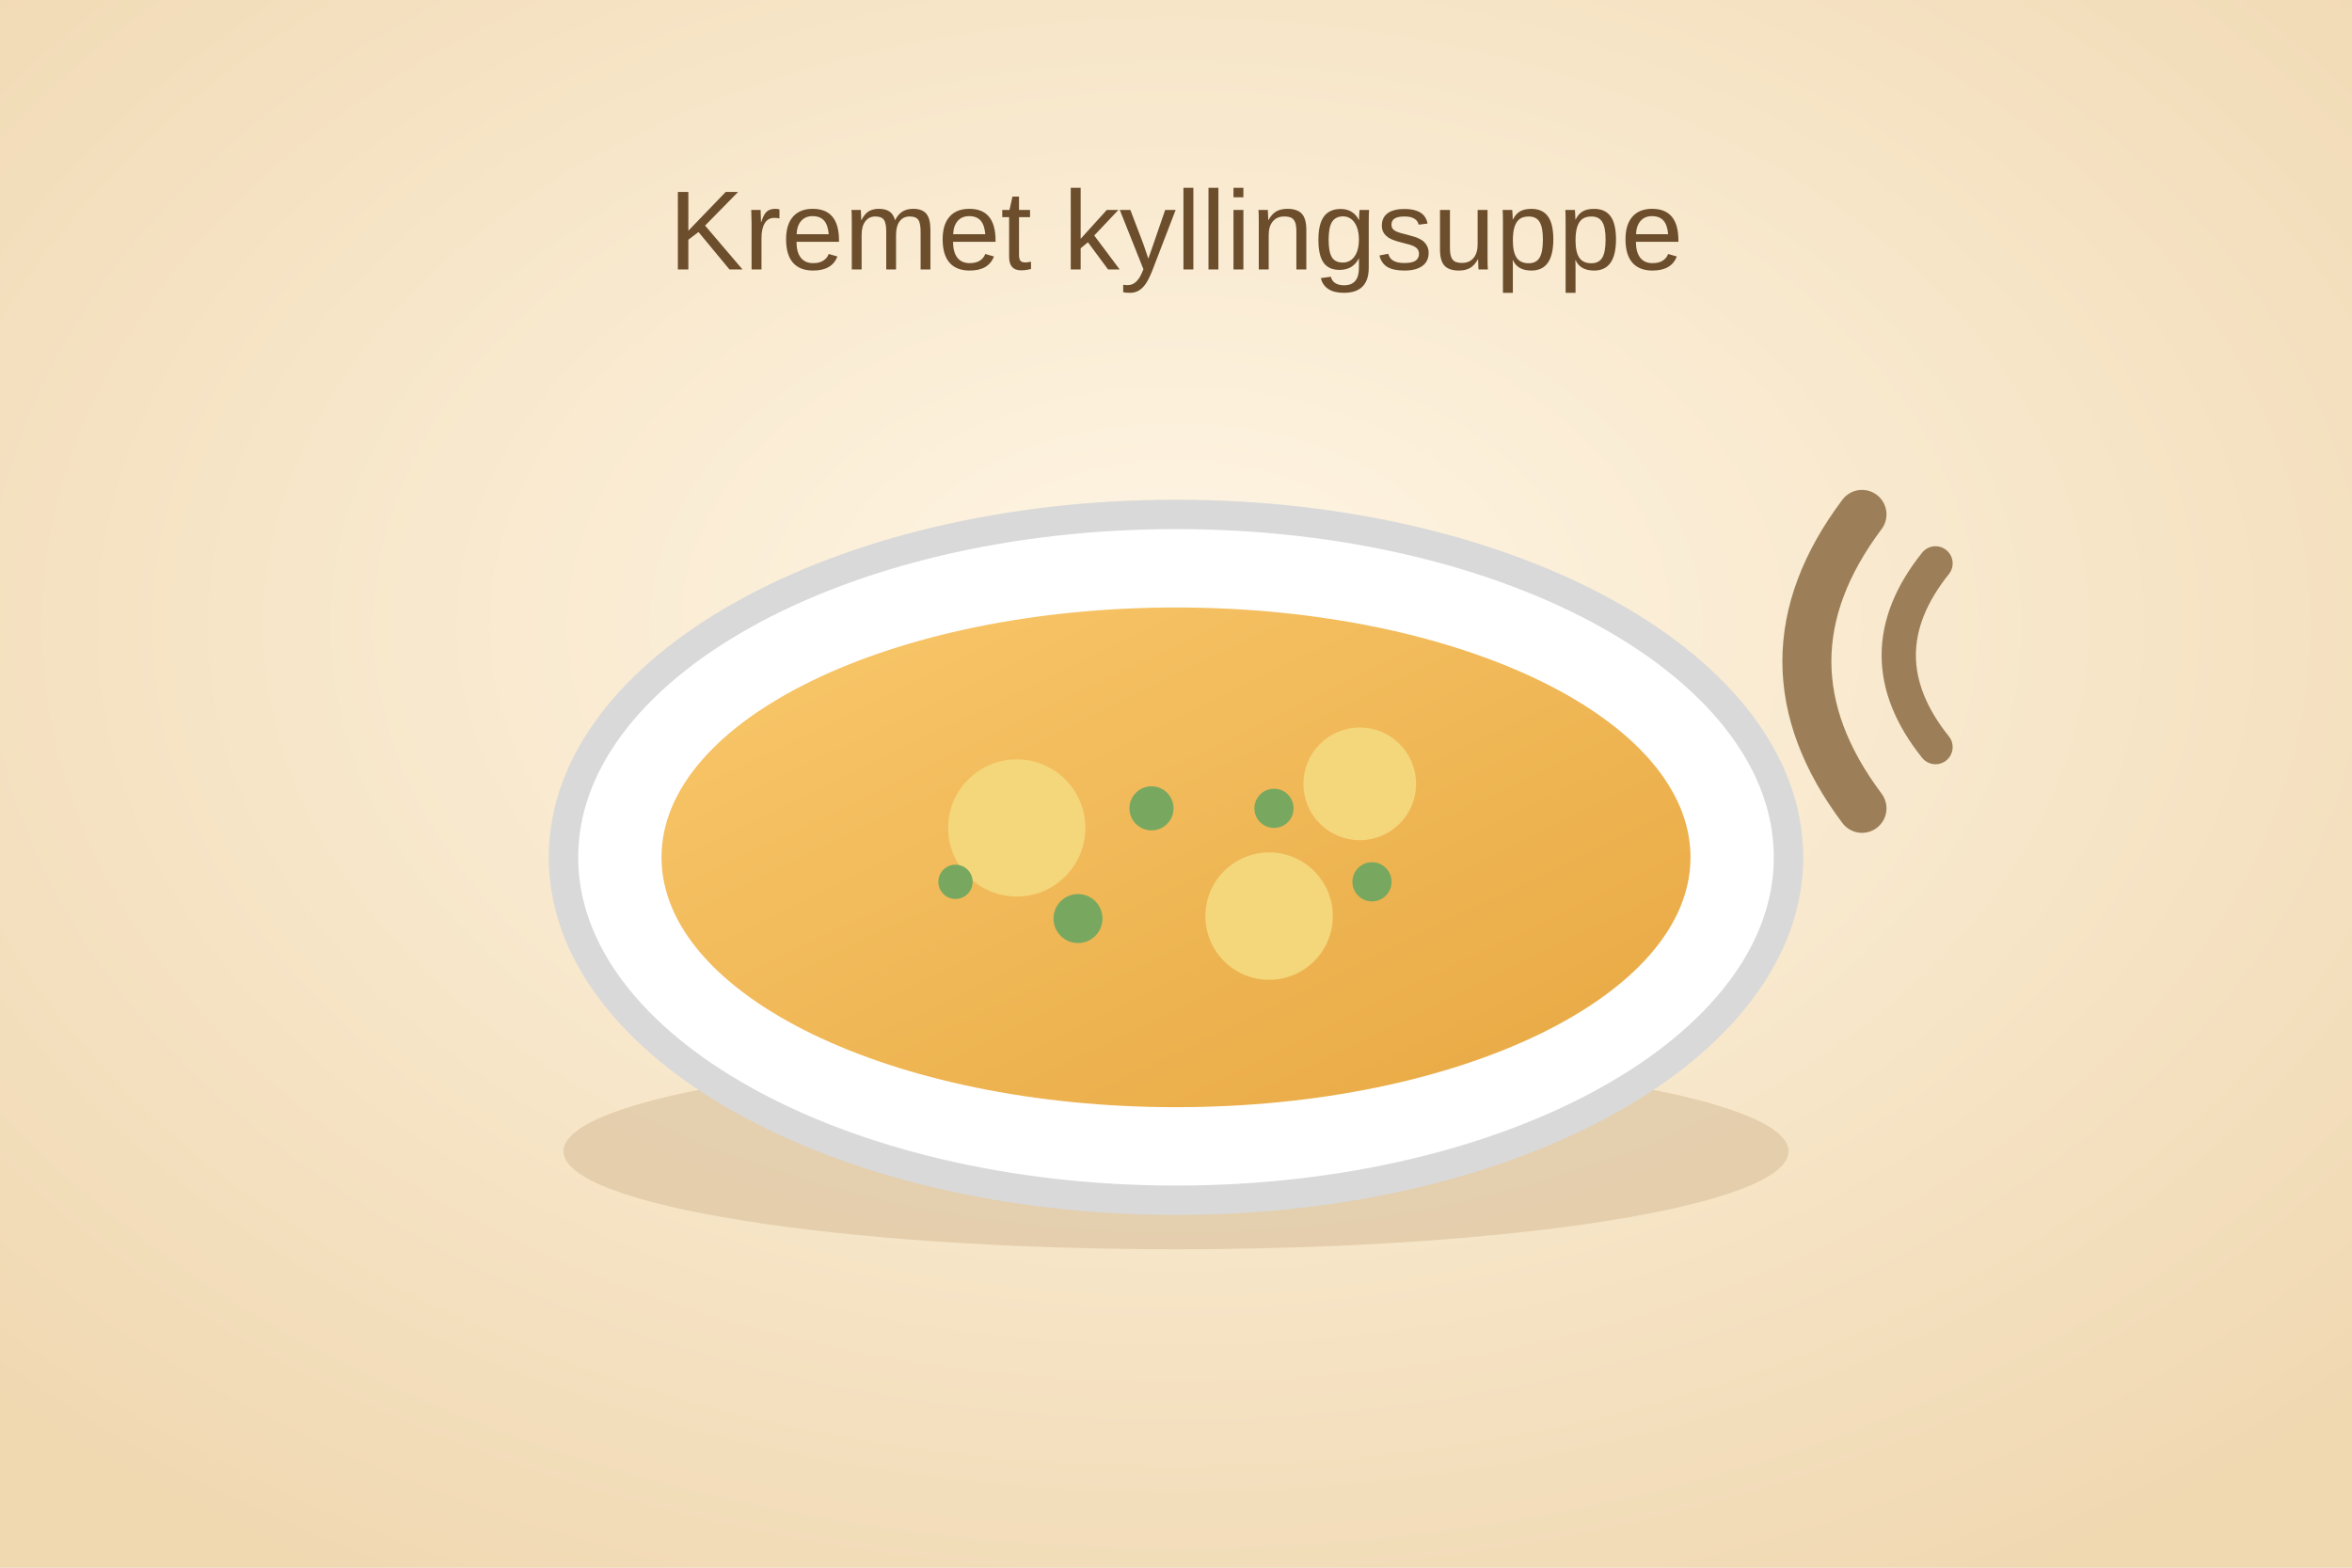
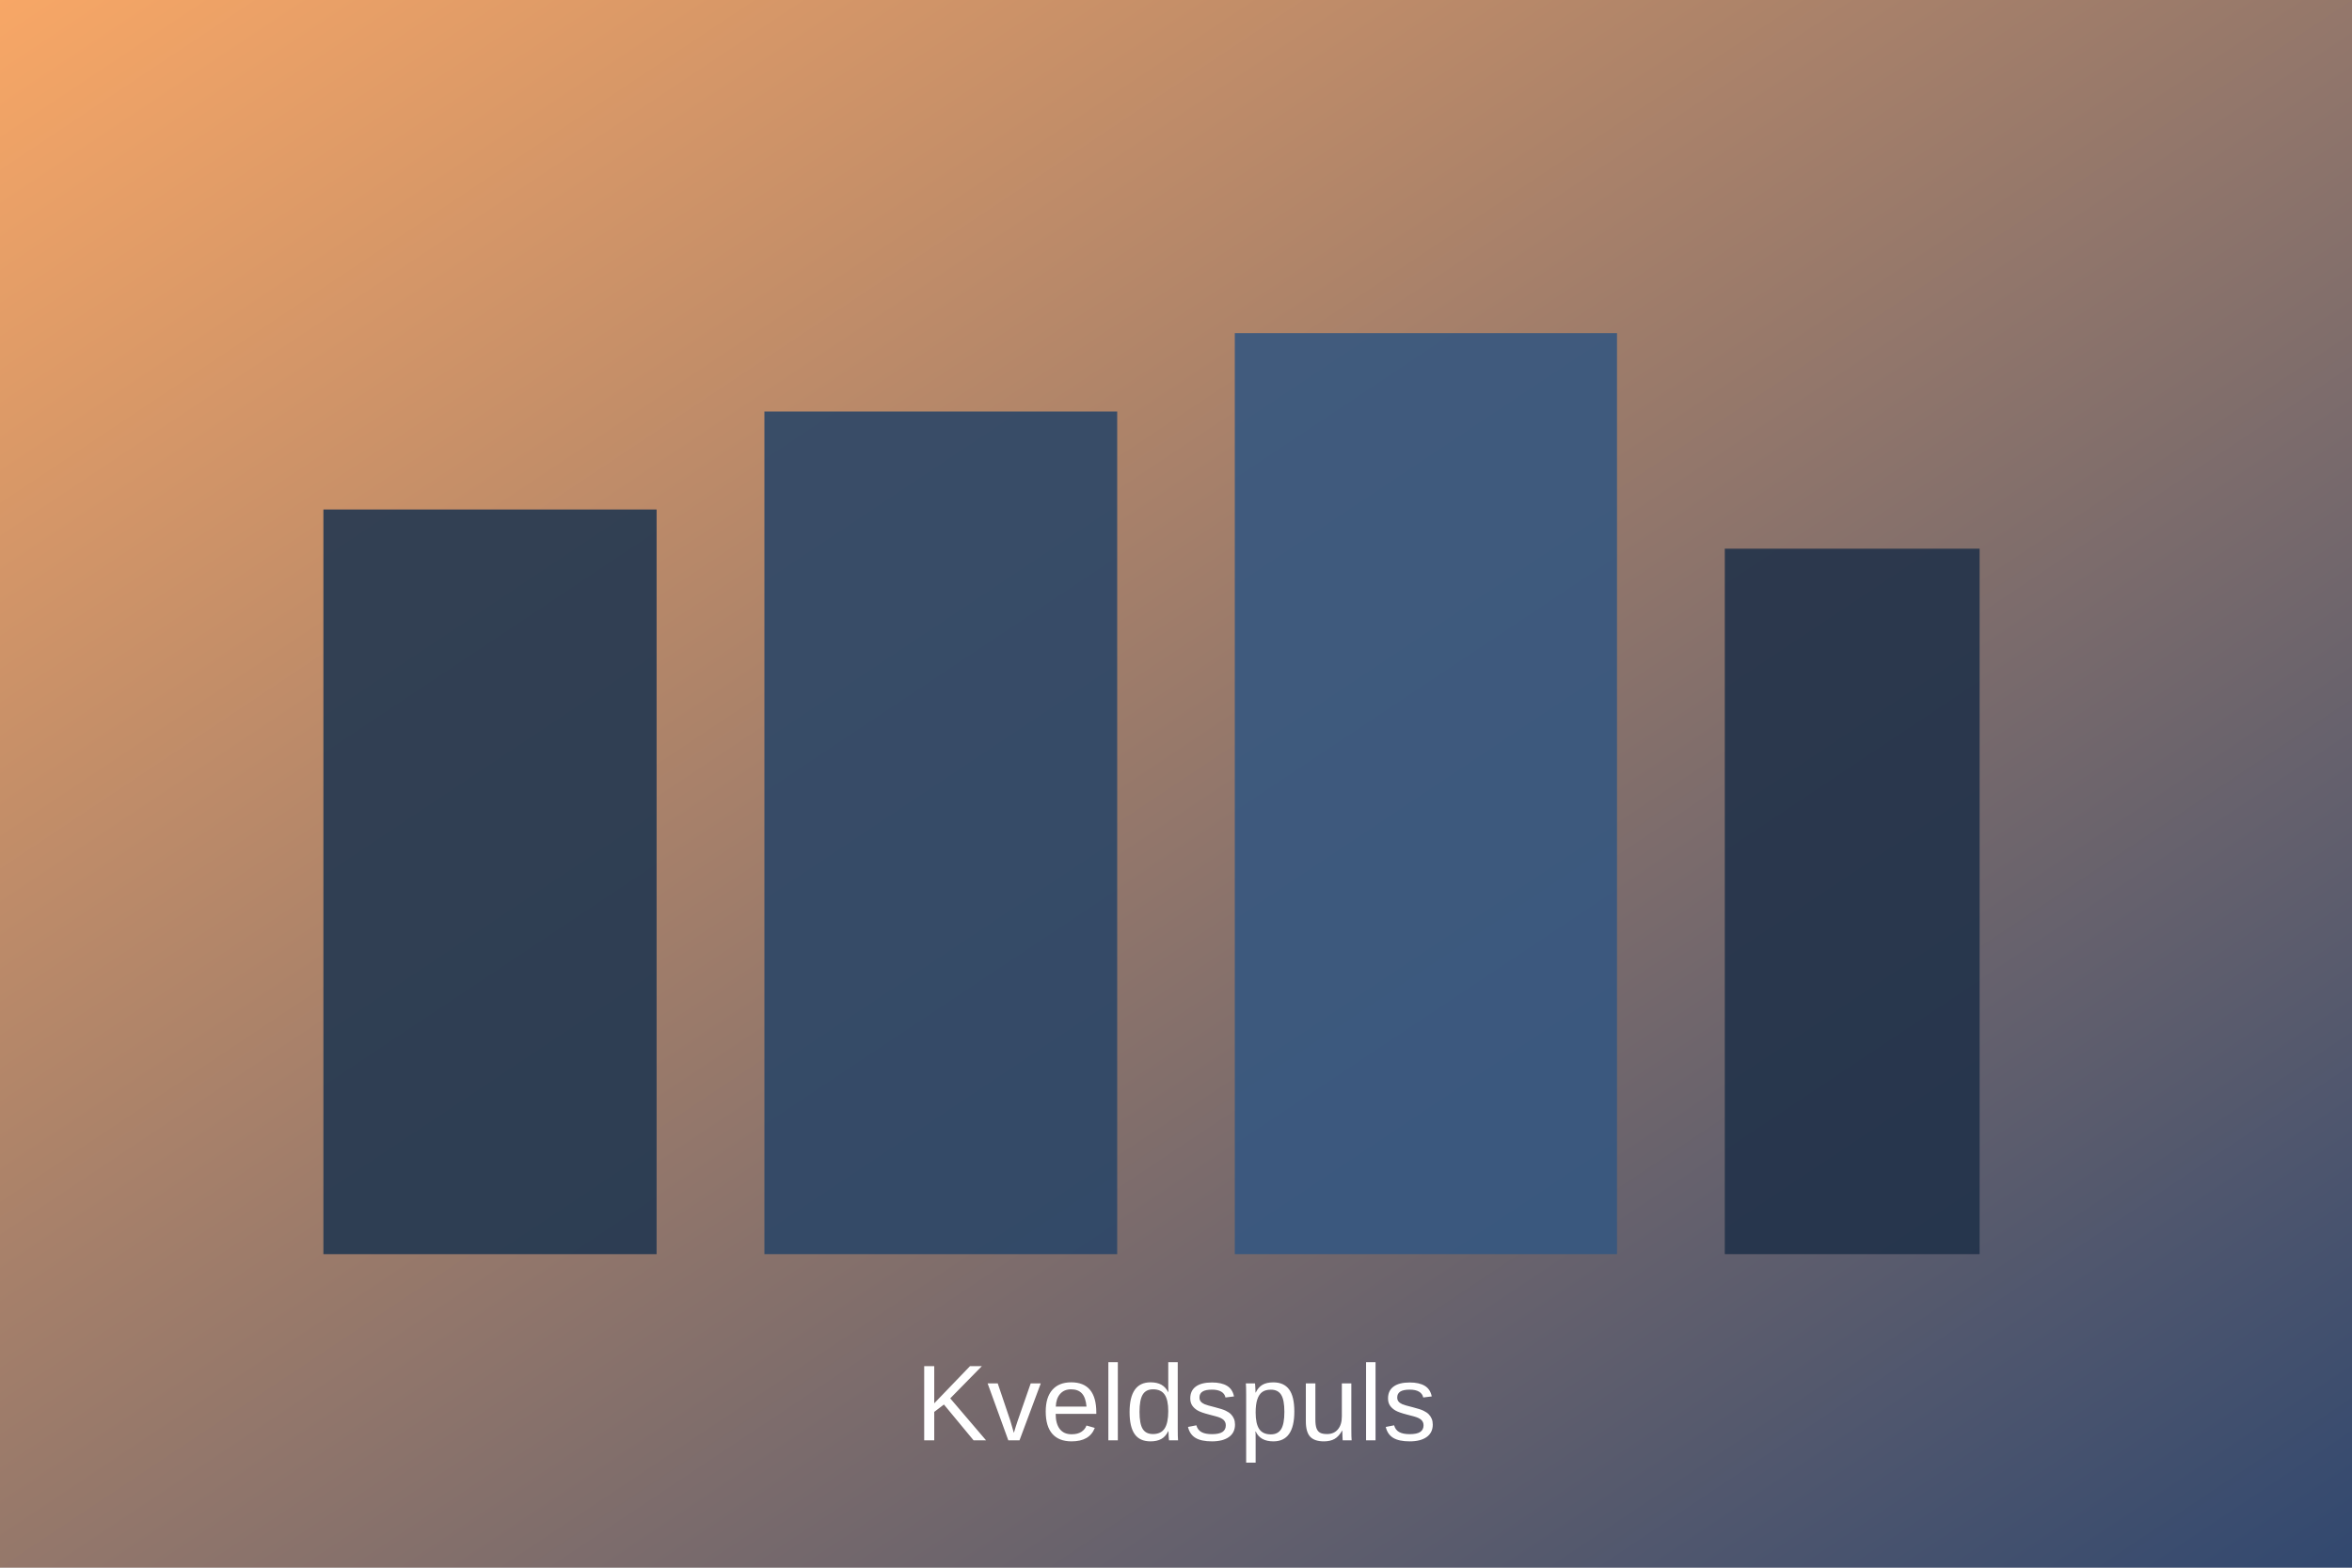
- <svg xmlns="http://www.w3.org/2000/svg" width="960" height="640" viewBox="0 0 960 640" role="img" aria-label="Illustrasjon av kyllingsuppe i en bolle">
+ <svg xmlns="http://www.w3.org/2000/svg" width="2400" height="1600" viewBox="0 0 2400 1600" role="img" aria-label="Bygate i kveldssol med mennesker i bevegelse">
  <defs>
-     <radialGradient id="bg" cx="50%" cy="40%" r="70%">
-       <stop offset="0%" stop-color="#fff6e5" />
-       <stop offset="100%" stop-color="#f0d8b1" />
-     </radialGradient>
-     <linearGradient id="soup" x1="0" y1="0" x2="1" y2="1">
-       <stop offset="0%" stop-color="#f9c86c" />
-       <stop offset="100%" stop-color="#e7a741" />
+     <linearGradient id="bg-travel-full" x1="0" y1="0" x2="1" y2="1">
+       <stop offset="0%" stop-color="#f8a766" />
+       <stop offset="100%" stop-color="#31486f" />
    </linearGradient>
  </defs>
-   <rect width="960" height="640" fill="url(#bg)" />
-   <ellipse cx="480" cy="470" rx="250" ry="40" fill="#c9ad84" opacity="0.4" />
-   <ellipse cx="480" cy="350" rx="250" ry="140" fill="#ffffff" stroke="#d9d9d9" stroke-width="12" />
-   <ellipse cx="480" cy="350" rx="210" ry="102" fill="url(#soup)" />
-   <circle cx="415" cy="338" r="28" fill="#f4d77a" />
-   <circle cx="518" cy="374" r="26" fill="#f4d77a" />
-   <circle cx="555" cy="320" r="23" fill="#f4d77a" />
-   <circle cx="440" cy="375" r="10" fill="#78a85f" />
-   <circle cx="470" cy="330" r="9" fill="#78a85f" />
-   <circle cx="520" cy="330" r="8" fill="#78a85f" />
-   <circle cx="390" cy="360" r="7" fill="#78a85f" />
-   <circle cx="560" cy="360" r="8" fill="#78a85f" />
-   <path d="M760 210c-30 40-30 80 0 120" stroke="#9c7f58" stroke-width="20" fill="none" stroke-linecap="round" />
-   <path d="M790 230c-20 25-20 50 0 75" stroke="#9c7f58" stroke-width="14" fill="none" stroke-linecap="round" />
-   <text x="480" y="110" text-anchor="middle" font-family="Arial, sans-serif" font-size="46" fill="#6c4e2d">Kremet kyllingsuppe</text>
+   <rect width="2400" height="1600" fill="url(#bg-travel-full)" />
+   <rect x="330" y="520" width="340" height="760" fill="#223751" opacity="0.9" />
+   <rect x="780" y="420" width="360" height="860" fill="#2b4667" opacity="0.9" />
+   <rect x="1260" y="340" width="390" height="940" fill="#35567f" opacity="0.9" />
+   <rect x="1760" y="560" width="260" height="720" fill="#203148" opacity="0.88" />
+   <text x="1200" y="1470" text-anchor="middle" fill="#ffffff" font-size="110" font-family="Arial, sans-serif">Kveldspuls</text>
</svg>
